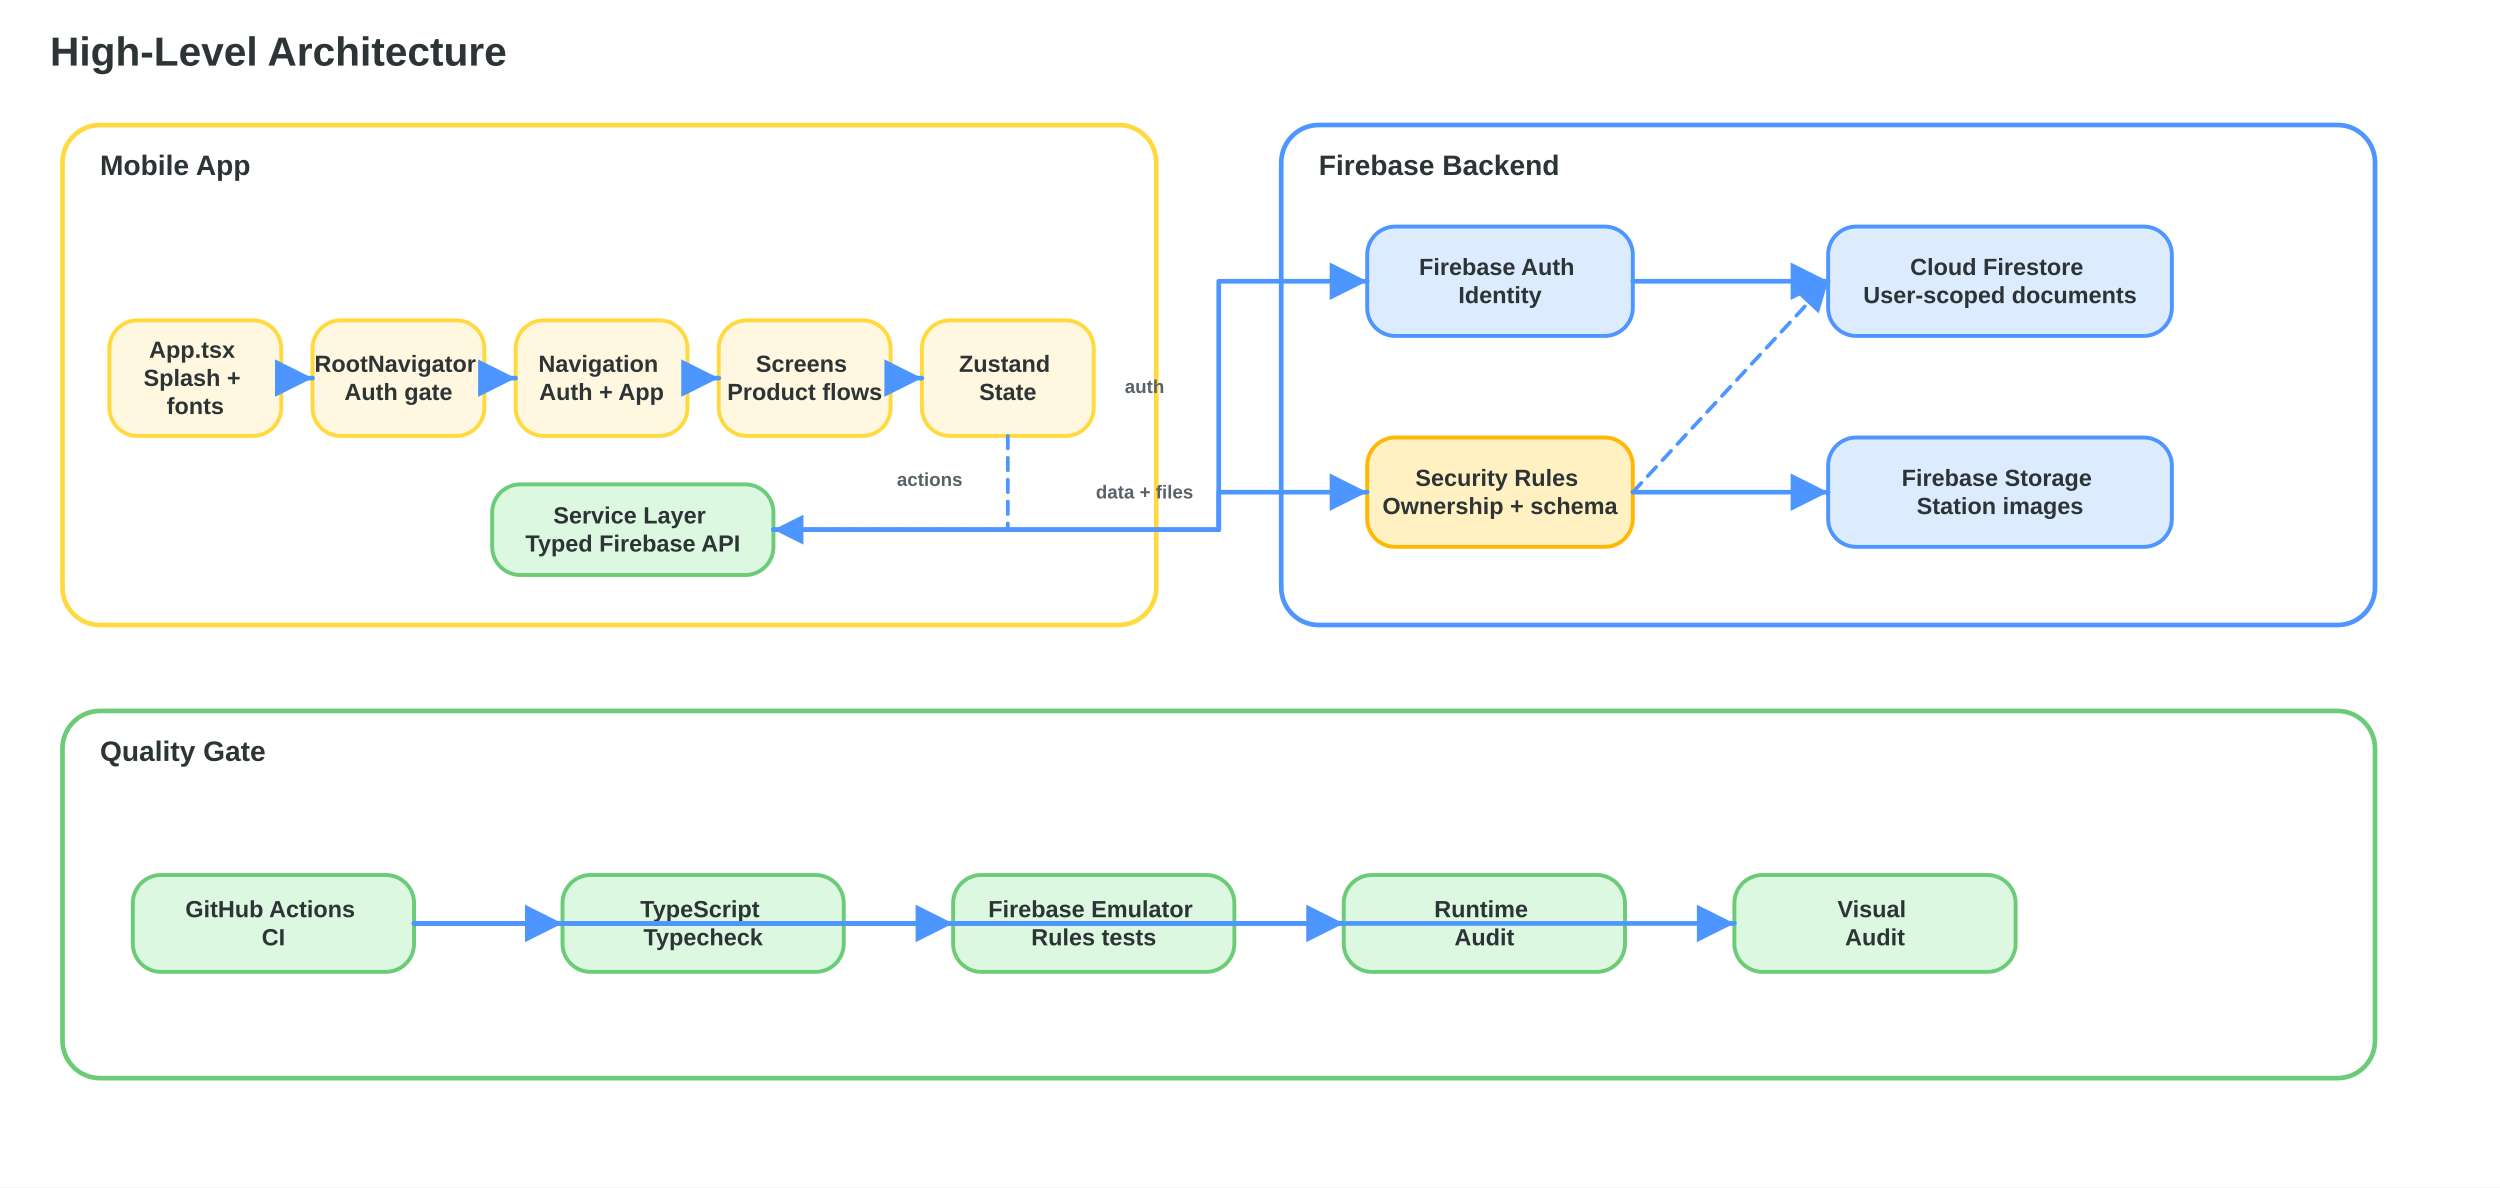
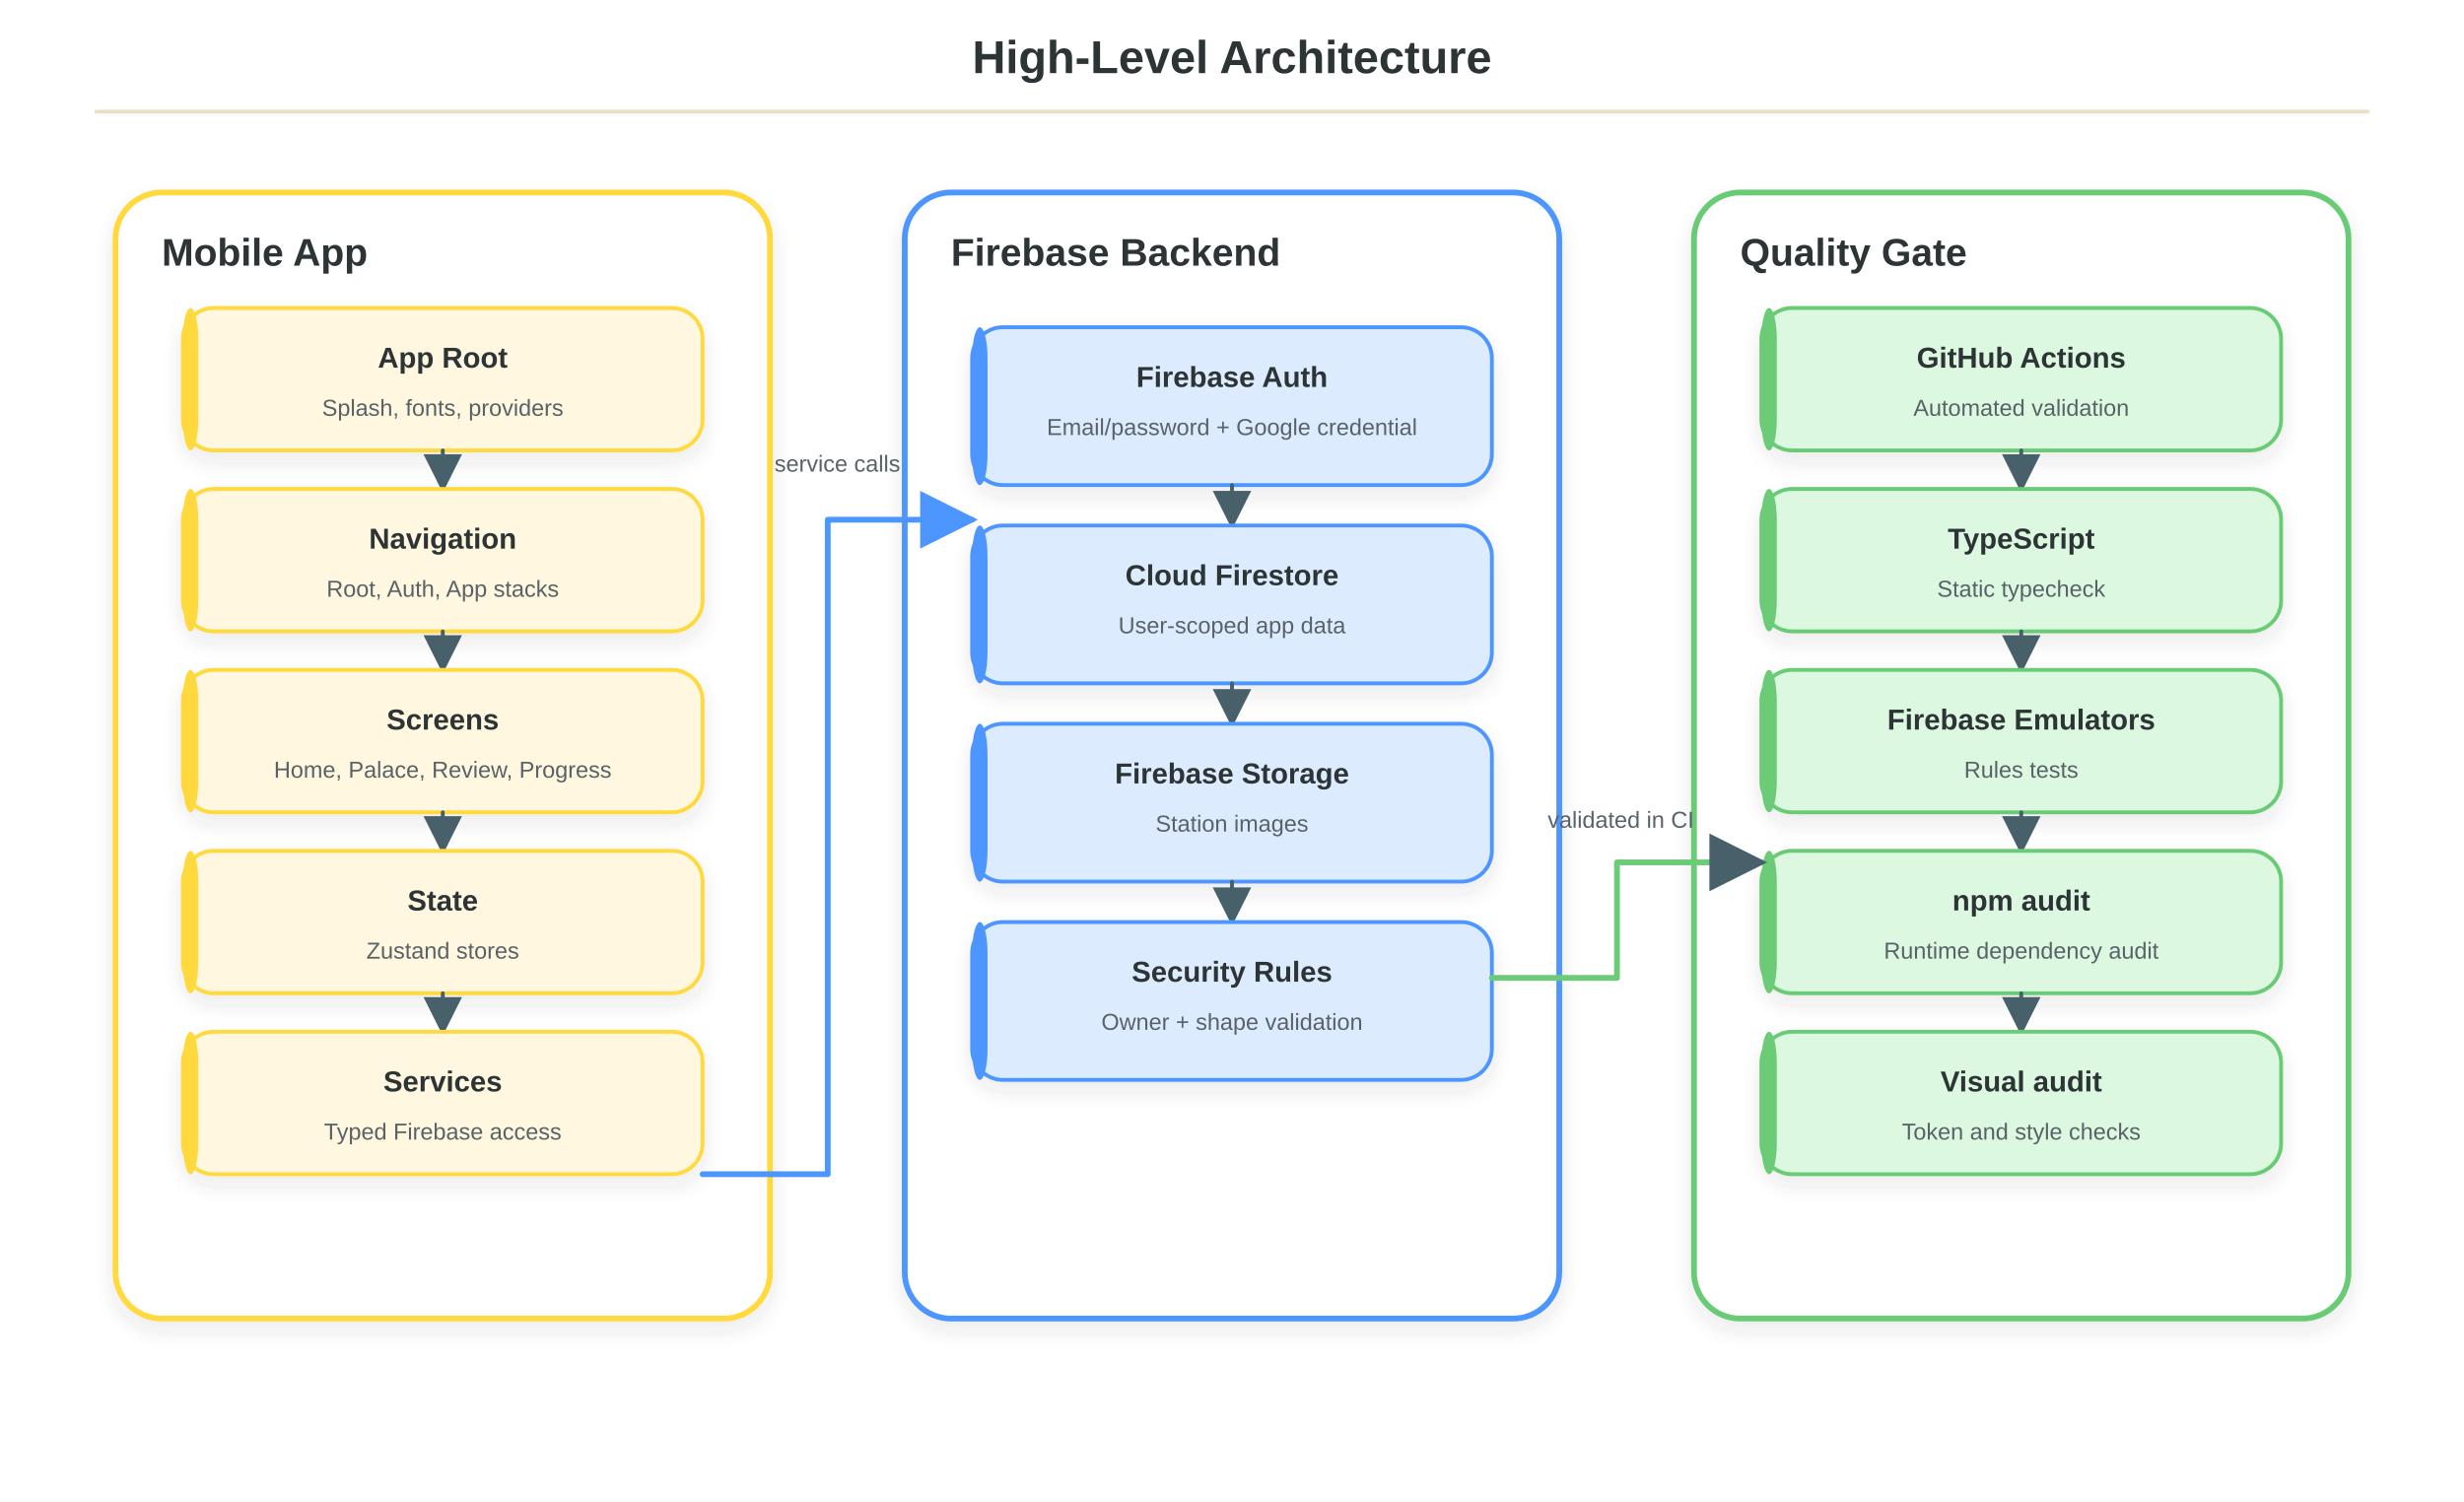
- <svg xmlns="http://www.w3.org/2000/svg" width="1600" height="760" viewBox="0 0 1600 760" role="img" aria-label="High-Level Architecture">
+ <svg xmlns="http://www.w3.org/2000/svg" width="1280" height="780" viewBox="0 0 1280 780" role="img" aria-labelledby="title desc">
  <defs>
    <marker id="arrow" markerWidth="12" markerHeight="12" refX="10" refY="6" orient="auto" markerUnits="strokeWidth">
-       <path d="M2,2 L10,6 L2,10 Z" fill="#4D96FF" />
+       <path d="M 1 1 L 11 6 L 1 11 z" fill="#48606A" />
    </marker>
-     <style>
-     .title { font: 700 26px Arial, Helvetica, sans-serif; fill: #2D3436; }
-     .panel-title { font: 700 18px Arial, Helvetica, sans-serif; fill: #2D3436; }
-     .box-text { font: 600 15px Arial, Helvetica, sans-serif; fill: #2D3436; }
-     .small-text { font: 600 13px Arial, Helvetica, sans-serif; fill: #586267; }
-     .edge-label { font: 600 12px Arial, Helvetica, sans-serif; fill: #586267; }
-     .arrow { fill: none; stroke: #4D96FF; stroke-width: 3; stroke-linecap: round; stroke-linejoin: round; marker-end: url(#arrow); }
-     .arrow-soft { fill: none; stroke: #4D96FF; stroke-width: 2.4; stroke-linecap: round; stroke-linejoin: round; marker-end: url(#arrow); stroke-dasharray: 8 6; }
-     .relation { fill: none; stroke: #4D96FF; stroke-width: 2.6; stroke-linecap: round; stroke-linejoin: round; }
-   </style>
+     <marker id="arrow-blue" markerWidth="12" markerHeight="12" refX="10" refY="6" orient="auto" markerUnits="strokeWidth">
+       <path d="M 1 1 L 11 6 L 1 11 z" fill="#4D96FF" />
+     </marker>
+     <filter id="shadow" x="-20%" y="-20%" width="140%" height="140%">
+       <feDropShadow dx="0" dy="5" stdDeviation="5" flood-color="#2D3436" flood-opacity="0.10" />
+     </filter>
  </defs>
-   <rect x="0" y="0" width="1600" height="760" fill="#FFFFFF" />
-   <text x="32" y="42" class="title" text-anchor="start">High-Level Architecture</text>
-   <rect x="40" y="80" width="700" height="320" rx="24" fill="#FFFFFF" stroke="#FFD93D" stroke-width="3" />
-   <text x="64" y="112" class="panel-title" text-anchor="start">Mobile App</text>
-   <rect x="820" y="80" width="700" height="320" rx="24" fill="#FFFFFF" stroke="#4D96FF" stroke-width="3" />
-   <text x="844" y="112" class="panel-title" text-anchor="start">Firebase Backend</text>
-   <rect x="40" y="455" width="1480" height="235" rx="24" fill="#FFFFFF" stroke="#6BCB77" stroke-width="3" />
-   <text x="64" y="487" class="panel-title" text-anchor="start">Quality Gate</text>
-   <rect x="70" y="205" width="110" height="74" rx="18" fill="#FFF7DF" stroke="#FFD93D" stroke-width="2.5" />
-   <text x="125.0" y="229.0" class="box-text" text-anchor="middle">
-     <tspan x="125.0" dy="0">App.tsx</tspan>
-     <tspan x="125.0" dy="18">Splash +</tspan>
-     <tspan x="125.0" dy="18">fonts</tspan>
+   <rect x="0" y="0" width="1280" height="780" fill="#FFFFFF" />
+   <text x="640.0" y="38" text-anchor="middle" font-family="Arial, Helvetica, sans-serif" font-size="24" font-weight="700" fill="#2D3436">High-Level Architecture</text>
+   <line x1="50" y1="58" x2="1230" y2="58" stroke="#E9DFC7" stroke-width="2" stroke-linecap="round" />
+   <rect x="60" y="100" width="340" height="585" rx="24" fill="#FFFFFF" stroke="#FFD93D" stroke-width="3" filter="url(#shadow)" />
+   <text x="84" y="138" text-anchor="start" font-family="Arial, Helvetica, sans-serif" font-size="20" font-weight="700" fill="#2D3436">Mobile App</text>
+   <rect x="470" y="100" width="340" height="585" rx="24" fill="#FFFFFF" stroke="#4D96FF" stroke-width="3" filter="url(#shadow)" />
+   <text x="494" y="138" text-anchor="start" font-family="Arial, Helvetica, sans-serif" font-size="20" font-weight="700" fill="#2D3436">Firebase Backend</text>
+   <rect x="880" y="100" width="340" height="585" rx="24" fill="#FFFFFF" stroke="#6BCB77" stroke-width="3" filter="url(#shadow)" />
+   <text x="904" y="138" text-anchor="start" font-family="Arial, Helvetica, sans-serif" font-size="20" font-weight="700" fill="#2D3436">Quality Gate</text>
+   <rect x="95" y="160" width="270" height="74" rx="16" fill="#FFF7DF" stroke="#FFD93D" stroke-width="2" filter="url(#shadow)" />
+   <rect x="95" y="160" width="8" height="74" rx="16" fill="#FFD93D" stroke="#FFD93D" stroke-width="0" />
+   <text x="230.0" y="191" text-anchor="middle" font-family="Arial, Helvetica, sans-serif" font-size="15" font-weight="700" fill="#2D3436">
+     <tspan x="230.0" dy="0">App Root</tspan>
  </text>
-   <rect x="200" y="205" width="110" height="74" rx="18" fill="#FFF7DF" stroke="#FFD93D" stroke-width="2.5" />
-   <text x="255.0" y="238.0" class="box-text" text-anchor="middle">
-     <tspan x="255.0" dy="0">RootNavigator</tspan>
-     <tspan x="255.0" dy="18">Auth gate</tspan>
+   <text x="230.0" y="216" text-anchor="middle" font-family="Arial, Helvetica, sans-serif" font-size="12" font-weight="400" fill="#586267">
+     <tspan x="230.0" dy="0">Splash, fonts, providers</tspan>
  </text>
-   <rect x="330" y="205" width="110" height="74" rx="18" fill="#FFF7DF" stroke="#FFD93D" stroke-width="2.5" />
-   <text x="385.0" y="238.0" class="box-text" text-anchor="middle">
-     <tspan x="385.0" dy="0">Navigation</tspan>
-     <tspan x="385.0" dy="18">Auth + App</tspan>
+   <line x1="230" y1="234" x2="230" y2="254" stroke="#48606A" stroke-width="2" stroke-linecap="round" marker-end="url(#arrow)" />
+   <rect x="95" y="254" width="270" height="74" rx="16" fill="#FFF7DF" stroke="#FFD93D" stroke-width="2" filter="url(#shadow)" />
+   <rect x="95" y="254" width="8" height="74" rx="16" fill="#FFD93D" stroke="#FFD93D" stroke-width="0" />
+   <text x="230.0" y="285" text-anchor="middle" font-family="Arial, Helvetica, sans-serif" font-size="15" font-weight="700" fill="#2D3436">
+     <tspan x="230.0" dy="0">Navigation</tspan>
  </text>
-   <rect x="460" y="205" width="110" height="74" rx="18" fill="#FFF7DF" stroke="#FFD93D" stroke-width="2.5" />
-   <text x="515.0" y="238.0" class="box-text" text-anchor="middle">
-     <tspan x="515.0" dy="0">Screens</tspan>
-     <tspan x="515.0" dy="18">Product flows</tspan>
+   <text x="230.0" y="310" text-anchor="middle" font-family="Arial, Helvetica, sans-serif" font-size="12" font-weight="400" fill="#586267">
+     <tspan x="230.0" dy="0">Root, Auth, App stacks</tspan>
  </text>
-   <rect x="590" y="205" width="110" height="74" rx="18" fill="#FFF7DF" stroke="#FFD93D" stroke-width="2.5" />
-   <text x="645.0" y="238.0" class="box-text" text-anchor="middle">
-     <tspan x="645.0" dy="0">Zustand</tspan>
-     <tspan x="645.0" dy="18">State</tspan>
+   <line x1="230" y1="328" x2="230" y2="348" stroke="#48606A" stroke-width="2" stroke-linecap="round" marker-end="url(#arrow)" />
+   <rect x="95" y="348" width="270" height="74" rx="16" fill="#FFF7DF" stroke="#FFD93D" stroke-width="2" filter="url(#shadow)" />
+   <rect x="95" y="348" width="8" height="74" rx="16" fill="#FFD93D" stroke="#FFD93D" stroke-width="0" />
+   <text x="230.0" y="379" text-anchor="middle" font-family="Arial, Helvetica, sans-serif" font-size="15" font-weight="700" fill="#2D3436">
+     <tspan x="230.0" dy="0">Screens</tspan>
  </text>
-   <path class="arrow" d="M 180 242 L 200 242" />
-   <path class="arrow" d="M 310 242 L 330 242" />
-   <path class="arrow" d="M 440 242 L 460 242" />
-   <path class="arrow" d="M 570 242 L 590 242" />
-   <rect x="315" y="310" width="180" height="58" rx="18" fill="#DDF8E1" stroke="#6BCB77" stroke-width="2.5" />
-   <text x="405.0" y="335.0" class="box-text" text-anchor="middle">
-     <tspan x="405.0" dy="0">Service Layer</tspan>
-     <tspan x="405.0" dy="18">Typed Firebase API</tspan>
+   <text x="230.0" y="404" text-anchor="middle" font-family="Arial, Helvetica, sans-serif" font-size="12" font-weight="400" fill="#586267">
+     <tspan x="230.0" dy="0">Home, Palace, Review, Progress</tspan>
  </text>
-   <path class="arrow-soft" d="M 645 279 L 645 339 L 495 339" />
-   <text x="595.0" y="311.0" class="edge-label" text-anchor="middle">actions</text>
-   <rect x="875" y="145" width="170" height="70" rx="18" fill="#DDEBFF" stroke="#4D96FF" stroke-width="2.5" />
-   <text x="960.0" y="176.0" class="box-text" text-anchor="middle">
-     <tspan x="960.0" dy="0">Firebase Auth</tspan>
-     <tspan x="960.0" dy="18">Identity</tspan>
+   <line x1="230" y1="422" x2="230" y2="442" stroke="#48606A" stroke-width="2" stroke-linecap="round" marker-end="url(#arrow)" />
+   <rect x="95" y="442" width="270" height="74" rx="16" fill="#FFF7DF" stroke="#FFD93D" stroke-width="2" filter="url(#shadow)" />
+   <rect x="95" y="442" width="8" height="74" rx="16" fill="#FFD93D" stroke="#FFD93D" stroke-width="0" />
+   <text x="230.0" y="473" text-anchor="middle" font-family="Arial, Helvetica, sans-serif" font-size="15" font-weight="700" fill="#2D3436">
+     <tspan x="230.0" dy="0">State</tspan>
  </text>
-   <rect x="875" y="280" width="170" height="70" rx="18" fill="#FFF1C2" stroke="#FFB703" stroke-width="2.5" />
-   <text x="960.0" y="311.0" class="box-text" text-anchor="middle">
-     <tspan x="960.0" dy="0">Security Rules</tspan>
-     <tspan x="960.0" dy="18">Ownership + schema</tspan>
+   <text x="230.0" y="498" text-anchor="middle" font-family="Arial, Helvetica, sans-serif" font-size="12" font-weight="400" fill="#586267">
+     <tspan x="230.0" dy="0">Zustand stores</tspan>
  </text>
-   <rect x="1170" y="145" width="220" height="70" rx="18" fill="#DDEBFF" stroke="#4D96FF" stroke-width="2.5" />
-   <text x="1280.0" y="176.0" class="box-text" text-anchor="middle">
-     <tspan x="1280.0" dy="0">Cloud Firestore</tspan>
-     <tspan x="1280.0" dy="18">User-scoped documents</tspan>
+   <line x1="230" y1="516" x2="230" y2="536" stroke="#48606A" stroke-width="2" stroke-linecap="round" marker-end="url(#arrow)" />
+   <rect x="95" y="536" width="270" height="74" rx="16" fill="#FFF7DF" stroke="#FFD93D" stroke-width="2" filter="url(#shadow)" />
+   <rect x="95" y="536" width="8" height="74" rx="16" fill="#FFD93D" stroke="#FFD93D" stroke-width="0" />
+   <text x="230.0" y="567" text-anchor="middle" font-family="Arial, Helvetica, sans-serif" font-size="15" font-weight="700" fill="#2D3436">
+     <tspan x="230.0" dy="0">Services</tspan>
  </text>
-   <rect x="1170" y="280" width="220" height="70" rx="18" fill="#DDEBFF" stroke="#4D96FF" stroke-width="2.5" />
-   <text x="1280.0" y="311.0" class="box-text" text-anchor="middle">
-     <tspan x="1280.0" dy="0">Firebase Storage</tspan>
-     <tspan x="1280.0" dy="18">Station images</tspan>
+   <text x="230.0" y="592" text-anchor="middle" font-family="Arial, Helvetica, sans-serif" font-size="12" font-weight="400" fill="#586267">
+     <tspan x="230.0" dy="0">Typed Firebase access</tspan>
  </text>
-   <path class="arrow" d="M 1045 180 L 1170 180" />
-   <path class="arrow" d="M 1045 315 L 1170 315" />
-   <path class="arrow-soft" d="M 1045 315 L 1170 180" />
-   <path class="arrow" d="M 495 339 L 780 339 L 780 180 L 875 180" />
-   <text x="732.5" y="251.5" class="edge-label" text-anchor="middle">auth</text>
-   <path class="arrow" d="M 495 339 L 780 339 L 780 315 L 875 315" />
-   <text x="732.5" y="319.0" class="edge-label" text-anchor="middle">data + files</text>
-   <rect x="85" y="560" width="180" height="62" rx="18" fill="#DDF8E1" stroke="#6BCB77" stroke-width="2.5" />
-   <text x="175.0" y="587.0" class="box-text" text-anchor="middle">
-     <tspan x="175.0" dy="0">GitHub Actions</tspan>
-     <tspan x="175.0" dy="18">CI</tspan>
+   <rect x="505" y="170" width="270" height="82" rx="16" fill="#DDEBFF" stroke="#4D96FF" stroke-width="2" filter="url(#shadow)" />
+   <rect x="505" y="170" width="8" height="82" rx="16" fill="#4D96FF" stroke="#4D96FF" stroke-width="0" />
+   <text x="640.0" y="201" text-anchor="middle" font-family="Arial, Helvetica, sans-serif" font-size="15" font-weight="700" fill="#2D3436">
+     <tspan x="640.0" dy="0">Firebase Auth</tspan>
  </text>
-   <rect x="360" y="560" width="180" height="62" rx="18" fill="#DDF8E1" stroke="#6BCB77" stroke-width="2.5" />
-   <text x="450.0" y="587.0" class="box-text" text-anchor="middle">
-     <tspan x="450.0" dy="0">TypeScript</tspan>
-     <tspan x="450.0" dy="18">Typecheck</tspan>
+   <text x="640.0" y="226" text-anchor="middle" font-family="Arial, Helvetica, sans-serif" font-size="12" font-weight="400" fill="#586267">
+     <tspan x="640.0" dy="0">Email/password + Google credential</tspan>
  </text>
-   <path class="arrow" d="M 265 591 L 360 591" />
-   <rect x="610" y="560" width="180" height="62" rx="18" fill="#DDF8E1" stroke="#6BCB77" stroke-width="2.5" />
-   <text x="700.0" y="587.0" class="box-text" text-anchor="middle">
-     <tspan x="700.0" dy="0">Firebase Emulator</tspan>
-     <tspan x="700.0" dy="18">Rules tests</tspan>
+   <line x1="640" y1="252" x2="640" y2="273" stroke="#48606A" stroke-width="2" stroke-linecap="round" marker-end="url(#arrow)" />
+   <rect x="505" y="273" width="270" height="82" rx="16" fill="#DDEBFF" stroke="#4D96FF" stroke-width="2" filter="url(#shadow)" />
+   <rect x="505" y="273" width="8" height="82" rx="16" fill="#4D96FF" stroke="#4D96FF" stroke-width="0" />
+   <text x="640.0" y="304" text-anchor="middle" font-family="Arial, Helvetica, sans-serif" font-size="15" font-weight="700" fill="#2D3436">
+     <tspan x="640.0" dy="0">Cloud Firestore</tspan>
  </text>
-   <path class="arrow" d="M 265 591 L 610 591" />
-   <rect x="860" y="560" width="180" height="62" rx="18" fill="#DDF8E1" stroke="#6BCB77" stroke-width="2.5" />
-   <text x="950.0" y="587.0" class="box-text" text-anchor="middle">
-     <tspan x="950.0" dy="0">Runtime</tspan>
-     <tspan x="950.0" dy="18">Audit</tspan>
+   <text x="640.0" y="329" text-anchor="middle" font-family="Arial, Helvetica, sans-serif" font-size="12" font-weight="400" fill="#586267">
+     <tspan x="640.0" dy="0">User-scoped app data</tspan>
  </text>
-   <path class="arrow" d="M 265 591 L 860 591" />
-   <rect x="1110" y="560" width="180" height="62" rx="18" fill="#DDF8E1" stroke="#6BCB77" stroke-width="2.5" />
-   <text x="1200.0" y="587.0" class="box-text" text-anchor="middle">
-     <tspan x="1200.0" dy="0">Visual</tspan>
-     <tspan x="1200.0" dy="18">Audit</tspan>
+   <line x1="640" y1="355" x2="640" y2="376" stroke="#48606A" stroke-width="2" stroke-linecap="round" marker-end="url(#arrow)" />
+   <rect x="505" y="376" width="270" height="82" rx="16" fill="#DDEBFF" stroke="#4D96FF" stroke-width="2" filter="url(#shadow)" />
+   <rect x="505" y="376" width="8" height="82" rx="16" fill="#4D96FF" stroke="#4D96FF" stroke-width="0" />
+   <text x="640.0" y="407" text-anchor="middle" font-family="Arial, Helvetica, sans-serif" font-size="15" font-weight="700" fill="#2D3436">
+     <tspan x="640.0" dy="0">Firebase Storage</tspan>
  </text>
-   <path class="arrow" d="M 265 591 L 1110 591" />
+   <text x="640.0" y="432" text-anchor="middle" font-family="Arial, Helvetica, sans-serif" font-size="12" font-weight="400" fill="#586267">
+     <tspan x="640.0" dy="0">Station images</tspan>
+   </text>
+   <line x1="640" y1="458" x2="640" y2="479" stroke="#48606A" stroke-width="2" stroke-linecap="round" marker-end="url(#arrow)" />
+   <rect x="505" y="479" width="270" height="82" rx="16" fill="#DDEBFF" stroke="#4D96FF" stroke-width="2" filter="url(#shadow)" />
+   <rect x="505" y="479" width="8" height="82" rx="16" fill="#4D96FF" stroke="#4D96FF" stroke-width="0" />
+   <text x="640.0" y="510" text-anchor="middle" font-family="Arial, Helvetica, sans-serif" font-size="15" font-weight="700" fill="#2D3436">
+     <tspan x="640.0" dy="0">Security Rules</tspan>
+   </text>
+   <text x="640.0" y="535" text-anchor="middle" font-family="Arial, Helvetica, sans-serif" font-size="12" font-weight="400" fill="#586267">
+     <tspan x="640.0" dy="0">Owner + shape validation</tspan>
+   </text>
+   <rect x="915" y="160" width="270" height="74" rx="16" fill="#DDF8E1" stroke="#6BCB77" stroke-width="2" filter="url(#shadow)" />
+   <rect x="915" y="160" width="8" height="74" rx="16" fill="#6BCB77" stroke="#6BCB77" stroke-width="0" />
+   <text x="1050.0" y="191" text-anchor="middle" font-family="Arial, Helvetica, sans-serif" font-size="15" font-weight="700" fill="#2D3436">
+     <tspan x="1050.0" dy="0">GitHub Actions</tspan>
+   </text>
+   <text x="1050.0" y="216" text-anchor="middle" font-family="Arial, Helvetica, sans-serif" font-size="12" font-weight="400" fill="#586267">
+     <tspan x="1050.0" dy="0">Automated validation</tspan>
+   </text>
+   <line x1="1050" y1="234" x2="1050" y2="254" stroke="#48606A" stroke-width="2" stroke-linecap="round" marker-end="url(#arrow)" />
+   <rect x="915" y="254" width="270" height="74" rx="16" fill="#DDF8E1" stroke="#6BCB77" stroke-width="2" filter="url(#shadow)" />
+   <rect x="915" y="254" width="8" height="74" rx="16" fill="#6BCB77" stroke="#6BCB77" stroke-width="0" />
+   <text x="1050.0" y="285" text-anchor="middle" font-family="Arial, Helvetica, sans-serif" font-size="15" font-weight="700" fill="#2D3436">
+     <tspan x="1050.0" dy="0">TypeScript</tspan>
+   </text>
+   <text x="1050.0" y="310" text-anchor="middle" font-family="Arial, Helvetica, sans-serif" font-size="12" font-weight="400" fill="#586267">
+     <tspan x="1050.0" dy="0">Static typecheck</tspan>
+   </text>
+   <line x1="1050" y1="328" x2="1050" y2="348" stroke="#48606A" stroke-width="2" stroke-linecap="round" marker-end="url(#arrow)" />
+   <rect x="915" y="348" width="270" height="74" rx="16" fill="#DDF8E1" stroke="#6BCB77" stroke-width="2" filter="url(#shadow)" />
+   <rect x="915" y="348" width="8" height="74" rx="16" fill="#6BCB77" stroke="#6BCB77" stroke-width="0" />
+   <text x="1050.0" y="379" text-anchor="middle" font-family="Arial, Helvetica, sans-serif" font-size="15" font-weight="700" fill="#2D3436">
+     <tspan x="1050.0" dy="0">Firebase Emulators</tspan>
+   </text>
+   <text x="1050.0" y="404" text-anchor="middle" font-family="Arial, Helvetica, sans-serif" font-size="12" font-weight="400" fill="#586267">
+     <tspan x="1050.0" dy="0">Rules tests</tspan>
+   </text>
+   <line x1="1050" y1="422" x2="1050" y2="442" stroke="#48606A" stroke-width="2" stroke-linecap="round" marker-end="url(#arrow)" />
+   <rect x="915" y="442" width="270" height="74" rx="16" fill="#DDF8E1" stroke="#6BCB77" stroke-width="2" filter="url(#shadow)" />
+   <rect x="915" y="442" width="8" height="74" rx="16" fill="#6BCB77" stroke="#6BCB77" stroke-width="0" />
+   <text x="1050.0" y="473" text-anchor="middle" font-family="Arial, Helvetica, sans-serif" font-size="15" font-weight="700" fill="#2D3436">
+     <tspan x="1050.0" dy="0">npm audit</tspan>
+   </text>
+   <text x="1050.0" y="498" text-anchor="middle" font-family="Arial, Helvetica, sans-serif" font-size="12" font-weight="400" fill="#586267">
+     <tspan x="1050.0" dy="0">Runtime dependency audit</tspan>
+   </text>
+   <line x1="1050" y1="516" x2="1050" y2="536" stroke="#48606A" stroke-width="2" stroke-linecap="round" marker-end="url(#arrow)" />
+   <rect x="915" y="536" width="270" height="74" rx="16" fill="#DDF8E1" stroke="#6BCB77" stroke-width="2" filter="url(#shadow)" />
+   <rect x="915" y="536" width="8" height="74" rx="16" fill="#6BCB77" stroke="#6BCB77" stroke-width="0" />
+   <text x="1050.0" y="567" text-anchor="middle" font-family="Arial, Helvetica, sans-serif" font-size="15" font-weight="700" fill="#2D3436">
+     <tspan x="1050.0" dy="0">Visual audit</tspan>
+   </text>
+   <text x="1050.0" y="592" text-anchor="middle" font-family="Arial, Helvetica, sans-serif" font-size="12" font-weight="400" fill="#586267">
+     <tspan x="1050.0" dy="0">Token and style checks</tspan>
+   </text>
+   <polyline points="365,610 430,610 430,270 505,270" fill="none" stroke="#4D96FF" stroke-width="3" stroke-linecap="round" stroke-linejoin="round" marker-end="url(#arrow-blue)" />
+   <text x="435" y="245" text-anchor="middle" font-family="Arial, Helvetica, sans-serif" font-size="12" font-weight="400" fill="#586267">
+     <tspan x="435" dy="0">service calls</tspan>
+   </text>
+   <polyline points="775,508 840,508 840,448 915,448" fill="none" stroke="#6BCB77" stroke-width="3" stroke-linecap="round" stroke-linejoin="round" marker-end="url(#arrow)" />
+   <text x="842" y="430" text-anchor="middle" font-family="Arial, Helvetica, sans-serif" font-size="12" font-weight="400" fill="#586267">
+     <tspan x="842" dy="0">validated in CI</tspan>
+   </text>
</svg>
